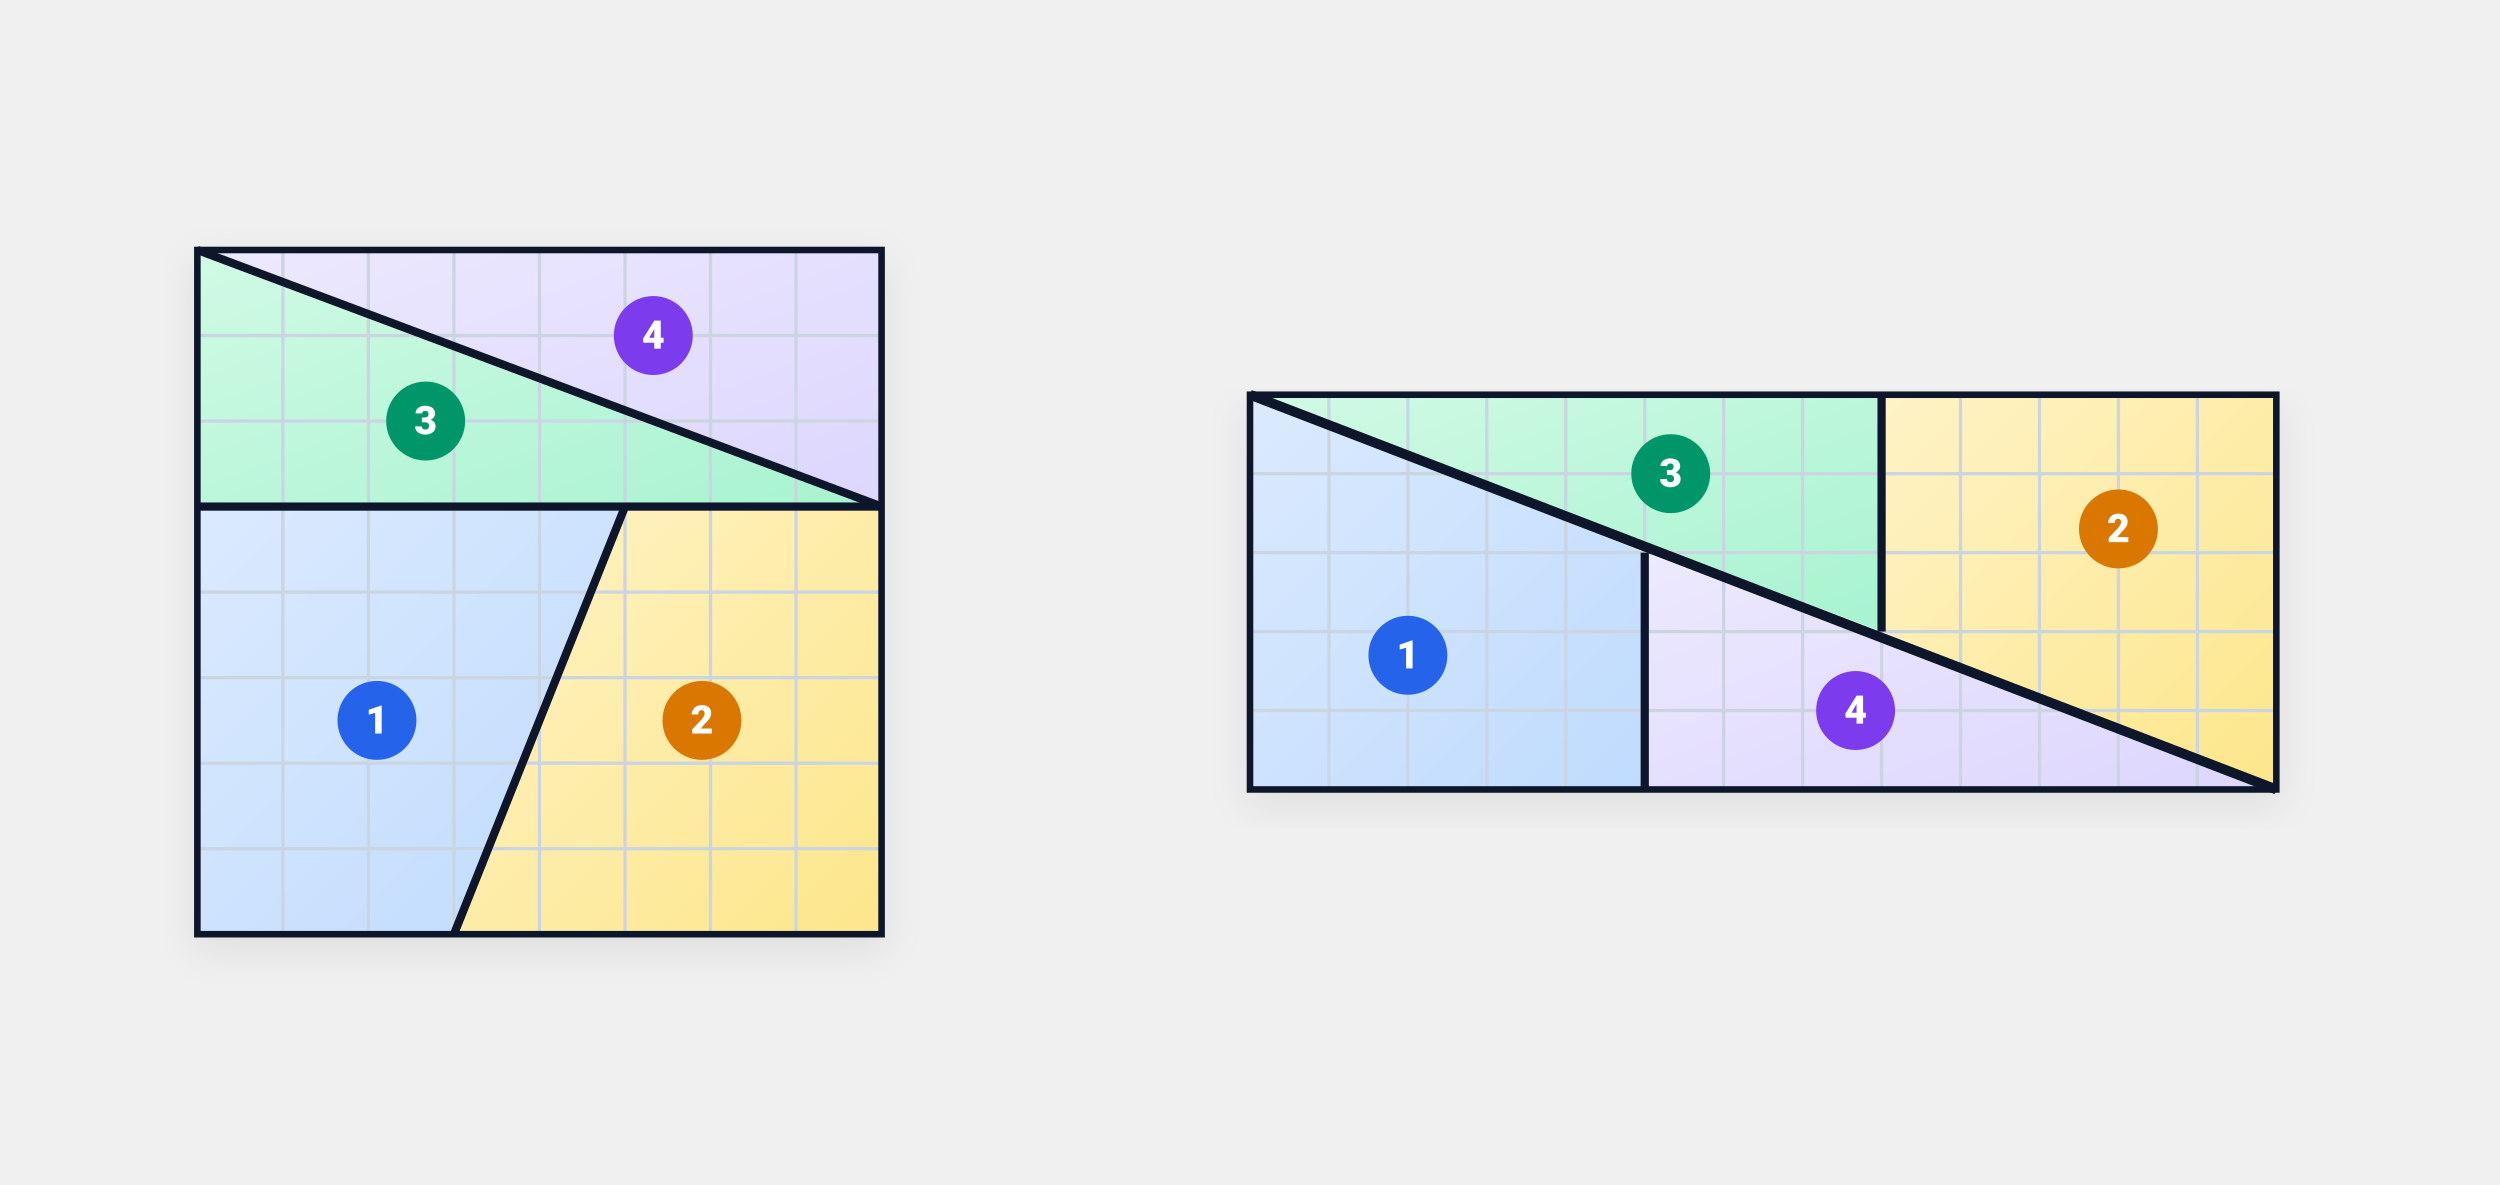
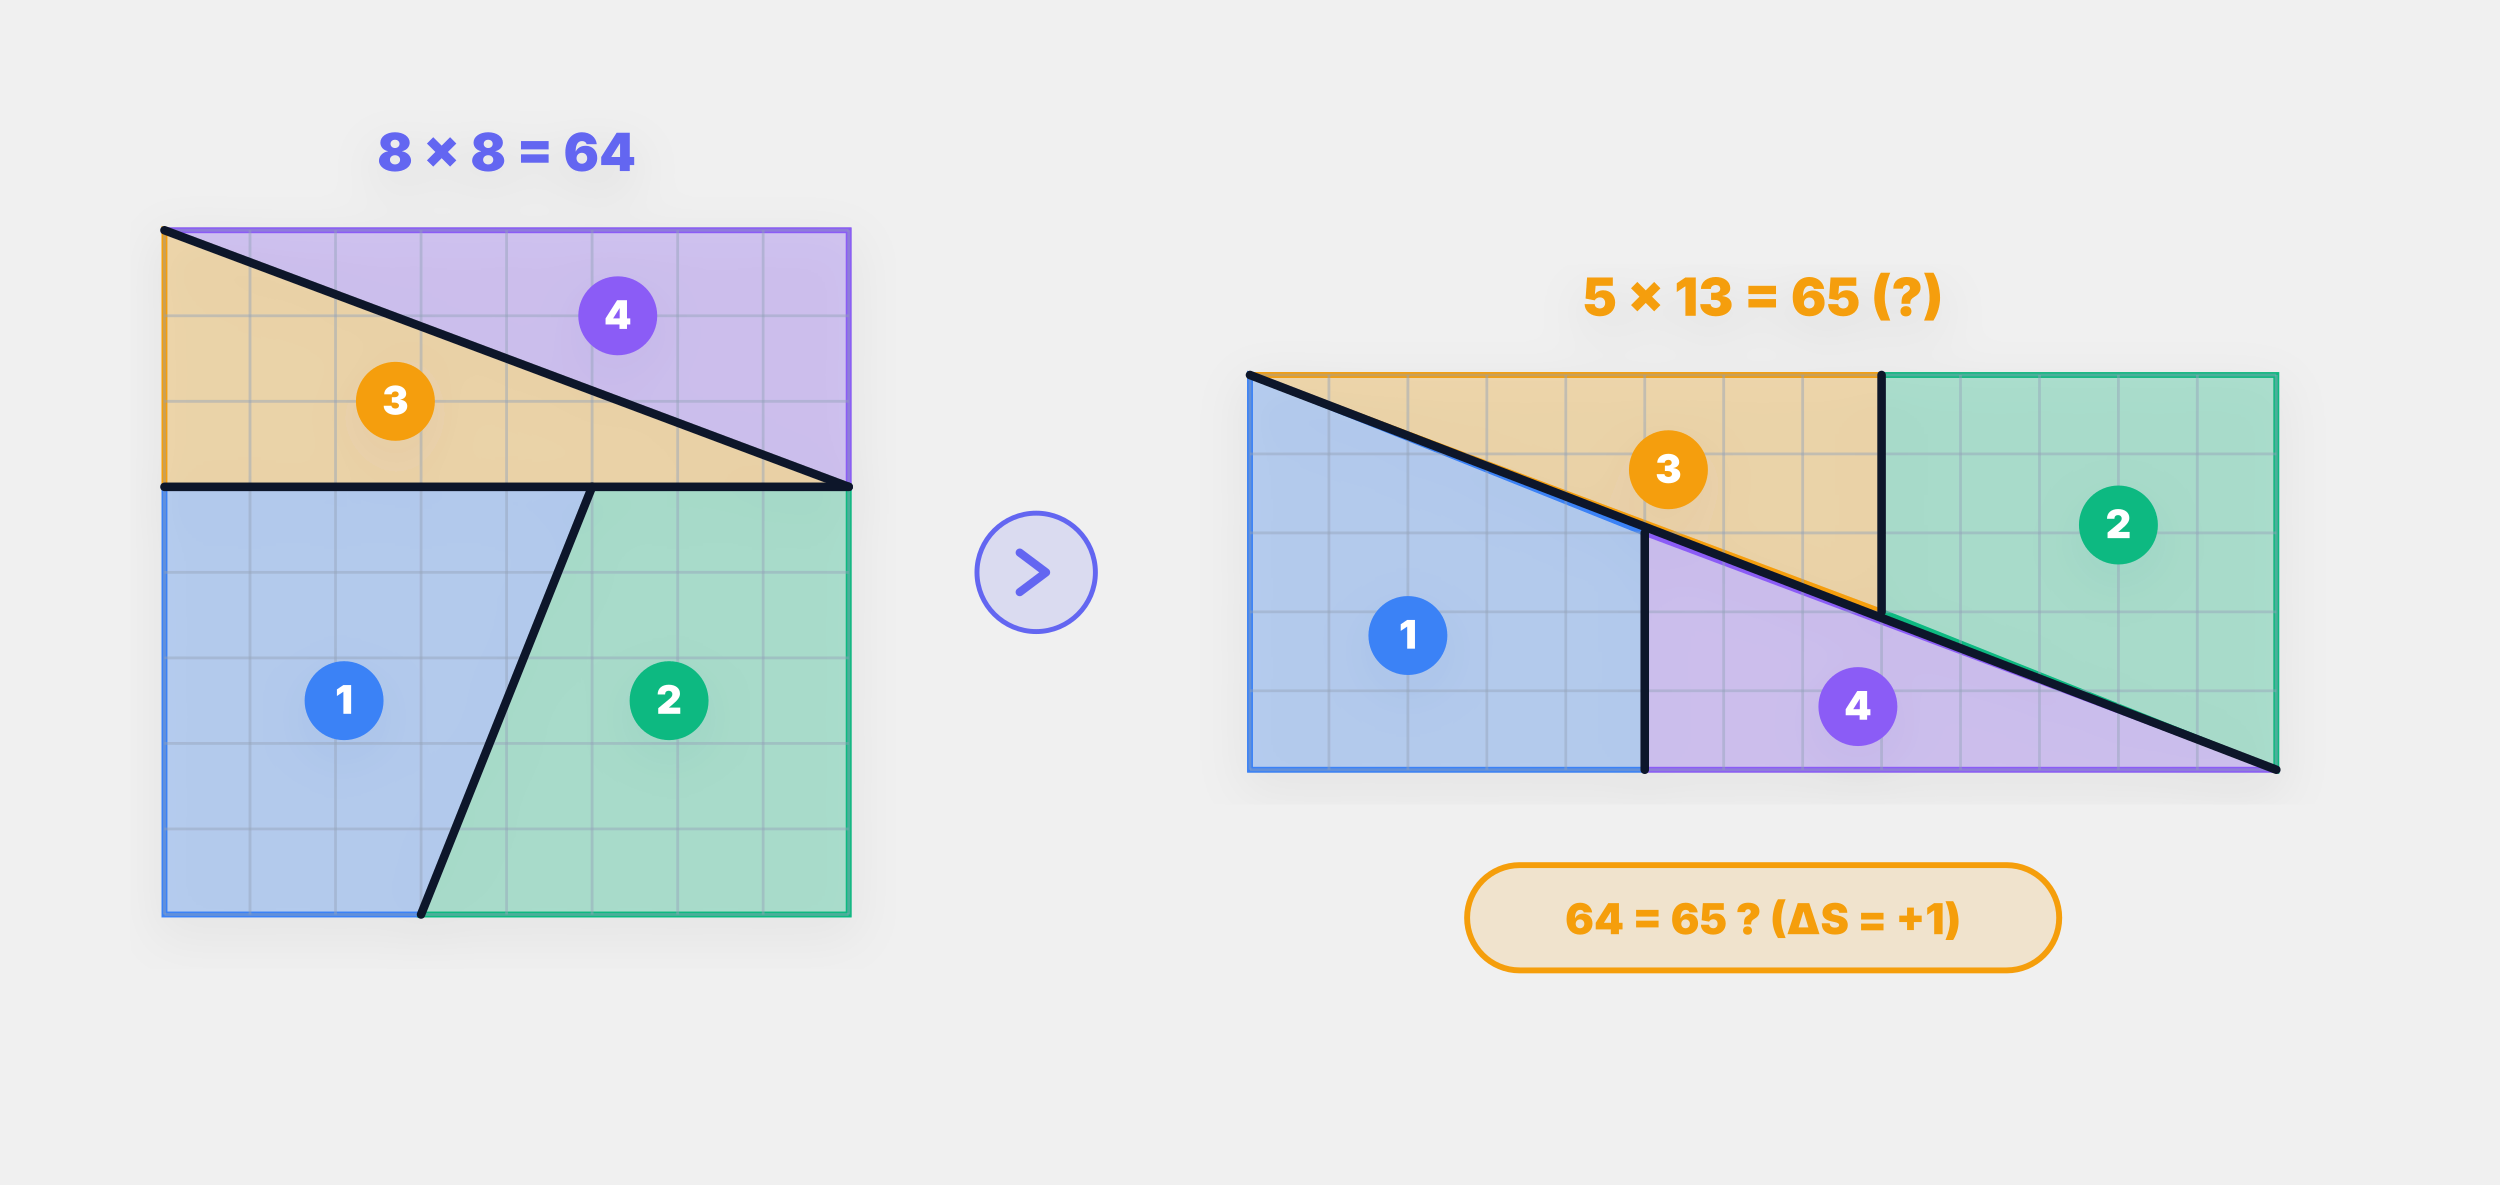
<svg xmlns="http://www.w3.org/2000/svg" viewBox="0 0 760 360" width="100%" height="100%">
  <defs>
-     <linearGradient id="gP1" x1="0%" y1="0%" x2="100%" y2="100%">
-       <stop offset="0%" stop-color="#dbeafe" />
-       <stop offset="100%" stop-color="#bfdbfe" />
-     </linearGradient>
-     <linearGradient id="gP2" x1="0%" y1="0%" x2="100%" y2="100%">
-       <stop offset="0%" stop-color="#fef3c7" />
-       <stop offset="100%" stop-color="#fde68a" />
-     </linearGradient>
-     <linearGradient id="gP3" x1="0%" y1="0%" x2="100%" y2="100%">
-       <stop offset="0%" stop-color="#d1fae5" />
-       <stop offset="100%" stop-color="#a7f3d0" />
-     </linearGradient>
-     <linearGradient id="gP4" x1="0%" y1="0%" x2="100%" y2="100%">
-       <stop offset="0%" stop-color="#ede9fe" />
-       <stop offset="100%" stop-color="#ddd6fe" />
-     </linearGradient>
-     <filter id="shadow" x="-5%" y="-5%" width="115%" height="115%">
-       <feDropShadow dx="0" dy="4" stdDeviation="6" flood-color="#0f172a" flood-opacity="0.08" />
+     <filter id="shadow" x="-5%" y="-5%" width="112%" height="112%">
+       <feDropShadow dx="0" dy="5" stdDeviation="8" flood-color="#0f172a" flood-opacity="0.12" />
    </filter>
+     <style>
+       .grid-bg { fill: rgba(148, 163, 184, 0.05); stroke: #64748b; stroke-width: 1.5; }
+       .grid-line { stroke: rgba(148, 163, 184, 0.45); stroke-width: 0.85; }
+       .cut-line { stroke: #0f172a; stroke-width: 2.6; stroke-linecap: round; }
+       
+       .proof-card { fill: rgba(148, 163, 184, 0.07); stroke: #64748b; stroke-width: 1.6; }
+       .proof-badge { fill: rgba(16, 185, 129, 0.15); stroke: #10b981; stroke-width: 1.5; }
+     </style>
  </defs>
  <g id="grid_8x8" filter="url(#shadow)">
-     <rect x="60.0" y="76.0" width="208.0" height="208.0" fill="#ffffff" />
-     <polygon points="60.0,76.0 268.0,154.0 60.0,154.0" fill="url(#gP3)" />
-     <polygon points="60.0,76.0 268.0,76.0 268.0,154.0" fill="url(#gP4)" />
-     <polygon points="60.0,154.0 190.0,154.0 138.0,284.0 60.0,284.0" fill="url(#gP1)" />
-     <polygon points="190.0,154.0 268.0,154.0 268.0,284.0 138.0,284.0" fill="url(#gP2)" />
-     <g stroke="#cbd5e1" stroke-width="1">
-       <line x1="60.0" y1="76.0" x2="60.0" y2="284.0" />
-       <line x1="86.0" y1="76.0" x2="86.0" y2="284.0" />
-       <line x1="112.0" y1="76.0" x2="112.0" y2="284.0" />
-       <line x1="138.0" y1="76.0" x2="138.0" y2="284.0" />
-       <line x1="164.0" y1="76.0" x2="164.0" y2="284.0" />
-       <line x1="190.0" y1="76.0" x2="190.0" y2="284.0" />
-       <line x1="216.0" y1="76.0" x2="216.0" y2="284.0" />
-       <line x1="242.0" y1="76.0" x2="242.0" y2="284.0" />
-       <line x1="268.0" y1="76.0" x2="268.0" y2="284.0" />
-       <line x1="60.0" y1="76.0" x2="268.0" y2="76.0" />
-       <line x1="60.0" y1="102.0" x2="268.0" y2="102.0" />
-       <line x1="60.0" y1="128.0" x2="268.0" y2="128.0" />
-       <line x1="60.0" y1="154.0" x2="268.0" y2="154.0" />
-       <line x1="60.0" y1="180.0" x2="268.0" y2="180.0" />
-       <line x1="60.0" y1="206.0" x2="268.0" y2="206.0" />
-       <line x1="60.0" y1="232.0" x2="268.0" y2="232.0" />
-       <line x1="60.0" y1="258.0" x2="268.0" y2="258.0" />
-       <line x1="60.0" y1="284.0" x2="268.0" y2="284.0" />
+     <text x="154.0" y="52.0" font-family="-apple-system, sans-serif" font-size="16" font-weight="900" fill="#6366f1" text-anchor="middle">
+       8 × 8 = 64
+     </text>
+     <rect x="50.0" y="70.0" width="208.0" height="208.0" class="grid-bg" />
+     <polygon points="50.0,70.0 258.0,148.0 50.0,148.0" fill="rgba(245, 158, 11, 0.28)" stroke="#f59e0b" stroke-width="1.8" />
+     <polygon points="50.0,70.0 258.0,70.0 258.0,148.0" fill="rgba(139, 92, 246, 0.28)" stroke="#8b5cf6" stroke-width="1.8" />
+     <polygon points="50.0,148.0 180.0,148.0 128.0,278.0 50.0,278.0" fill="rgba(59, 130, 246, 0.28)" stroke="#3b82f6" stroke-width="1.8" />
+     <polygon points="180.0,148.0 258.0,148.0 258.0,278.0 128.0,278.0" fill="rgba(16, 185, 129, 0.28)" stroke="#10b981" stroke-width="1.8" />
+     <g class="grid-line">
+       <line x1="50.0" y1="70.0" x2="50.0" y2="278.0" />
+       <line x1="76.0" y1="70.0" x2="76.0" y2="278.0" />
+       <line x1="102.0" y1="70.0" x2="102.0" y2="278.0" />
+       <line x1="128.0" y1="70.0" x2="128.0" y2="278.0" />
+       <line x1="154.0" y1="70.0" x2="154.0" y2="278.0" />
+       <line x1="180.0" y1="70.0" x2="180.0" y2="278.0" />
+       <line x1="206.0" y1="70.0" x2="206.0" y2="278.0" />
+       <line x1="232.0" y1="70.0" x2="232.0" y2="278.0" />
+       <line x1="258.0" y1="70.0" x2="258.0" y2="278.0" />
+       <line x1="50.0" y1="70.0" x2="258.0" y2="70.0" />
+       <line x1="50.0" y1="96.0" x2="258.0" y2="96.0" />
+       <line x1="50.0" y1="122.0" x2="258.0" y2="122.0" />
+       <line x1="50.0" y1="148.0" x2="258.0" y2="148.0" />
+       <line x1="50.0" y1="174.0" x2="258.0" y2="174.0" />
+       <line x1="50.0" y1="200.0" x2="258.0" y2="200.0" />
+       <line x1="50.0" y1="226.0" x2="258.0" y2="226.0" />
+       <line x1="50.0" y1="252.0" x2="258.0" y2="252.0" />
+       <line x1="50.0" y1="278.0" x2="258.0" y2="278.0" />
    </g>
-     <line x1="60.0" y1="154.0" x2="268.0" y2="154.0" stroke="#0f172a" stroke-width="2.5" />
-     <line x1="60.0" y1="76.0" x2="268.0" y2="154.0" stroke="#0f172a" stroke-width="2.5" />
-     <line x1="190.0" y1="154.0" x2="138.0" y2="284.0" stroke="#0f172a" stroke-width="2.5" />
-     <rect x="60.0" y="76.0" width="208.0" height="208.0" fill="none" stroke="#0f172a" stroke-width="2" />
-     <g transform="translate(129.4, 128.0)">
-       <circle r="12" fill="#059669" />
-       <text y="4" font-family="-apple-system, BlinkMacSystemFont, 'Segoe UI', Roboto, sans-serif" font-size="12" font-weight="800" fill="#ffffff" text-anchor="middle">3</text>
+     <line x1="50.0" y1="148.0" x2="258.0" y2="148.0" class="cut-line" />
+     <line x1="50.0" y1="70.0" x2="258.0" y2="148.0" class="cut-line" />
+     <line x1="180.0" y1="148.0" x2="128.0" y2="278.0" class="cut-line" />
+     <g transform="translate(120.2, 122.0)">
+       <circle r="12" fill="#f59e0b" />
+       <text y="4" font-family="-apple-system, sans-serif" font-size="12" font-weight="900" fill="#ffffff" text-anchor="middle">3</text>
    </g>
-     <g transform="translate(198.6, 102.0)">
-       <circle r="12" fill="#7c3aed" />
-       <text y="4" font-family="-apple-system, BlinkMacSystemFont, 'Segoe UI', Roboto, sans-serif" font-size="12" font-weight="800" fill="#ffffff" text-anchor="middle">4</text>
+     <g transform="translate(187.8, 96.0)">
+       <circle r="12" fill="#8b5cf6" />
+       <text y="4" font-family="-apple-system, sans-serif" font-size="12" font-weight="900" fill="#ffffff" text-anchor="middle">4</text>
    </g>
-     <g transform="translate(114.6, 219.0)">
-       <circle r="12" fill="#2563eb" />
-       <text y="4" font-family="-apple-system, BlinkMacSystemFont, 'Segoe UI', Roboto, sans-serif" font-size="12" font-weight="800" fill="#ffffff" text-anchor="middle">1</text>
+     <g transform="translate(104.6, 213.0)">
+       <circle r="12" fill="#3b82f6" />
+       <text y="4" font-family="-apple-system, sans-serif" font-size="12" font-weight="900" fill="#ffffff" text-anchor="middle">1</text>
    </g>
-     <g transform="translate(213.4, 219.0)">
-       <circle r="12" fill="#d97706" />
-       <text y="4" font-family="-apple-system, BlinkMacSystemFont, 'Segoe UI', Roboto, sans-serif" font-size="12" font-weight="800" fill="#ffffff" text-anchor="middle">2</text>
+     <g transform="translate(203.4, 213.0)">
+       <circle r="12" fill="#10b981" />
+       <text y="4" font-family="-apple-system, sans-serif" font-size="12" font-weight="900" fill="#ffffff" text-anchor="middle">2</text>
    </g>
  </g>
+   <g transform="translate(315, 174)">
+     <circle cx="0" cy="0" r="18" fill="rgba(99, 102, 241, 0.15)" stroke="#6366f1" stroke-width="1.5" />
+     <path d="M -5,-6 L 3,0 L -5,6" fill="none" stroke="#6366f1" stroke-width="2.5" stroke-linecap="round" stroke-linejoin="round" />
+   </g>
  <g id="grid_5x13" filter="url(#shadow)">
-     <rect x="380.0" y="120.0" width="312.0" height="120.0" fill="#ffffff" />
-     <polygon points="380.0,120.0 500.0,168.0 500.0,240.0 380.0,240.0" fill="url(#gP1)" />
-     <polygon points="500.0,168.0 692.0,240.0 500.0,240.0" fill="url(#gP4)" />
-     <polygon points="380.0,120.0 572.0,120.0 572.0,192.0" fill="url(#gP3)" />
-     <polygon points="572.0,120.0 692.0,120.0 692.0,240.0 572.0,192.0" fill="url(#gP2)" />
-     <g stroke="#cbd5e1" stroke-width="1">
-       <line x1="380.0" y1="120.0" x2="380.0" y2="240.0" />
-       <line x1="404.0" y1="120.0" x2="404.0" y2="240.0" />
-       <line x1="428.0" y1="120.0" x2="428.0" y2="240.0" />
-       <line x1="452.0" y1="120.0" x2="452.0" y2="240.0" />
-       <line x1="476.0" y1="120.0" x2="476.0" y2="240.0" />
-       <line x1="500.0" y1="120.0" x2="500.0" y2="240.0" />
-       <line x1="524.0" y1="120.0" x2="524.0" y2="240.0" />
-       <line x1="548.0" y1="120.0" x2="548.0" y2="240.0" />
-       <line x1="572.0" y1="120.0" x2="572.0" y2="240.0" />
-       <line x1="596.0" y1="120.0" x2="596.0" y2="240.0" />
-       <line x1="620.0" y1="120.0" x2="620.0" y2="240.0" />
-       <line x1="644.0" y1="120.0" x2="644.0" y2="240.0" />
-       <line x1="668.0" y1="120.0" x2="668.0" y2="240.0" />
-       <line x1="692.0" y1="120.0" x2="692.0" y2="240.0" />
-       <line x1="380.0" y1="120.0" x2="692.0" y2="120.0" />
-       <line x1="380.0" y1="144.0" x2="692.0" y2="144.0" />
-       <line x1="380.0" y1="168.0" x2="692.0" y2="168.0" />
-       <line x1="380.0" y1="192.0" x2="692.0" y2="192.0" />
-       <line x1="380.0" y1="216.0" x2="692.0" y2="216.0" />
-       <line x1="380.0" y1="240.0" x2="692.0" y2="240.0" />
+     <text x="536.0" y="96.0" font-family="-apple-system, sans-serif" font-size="16" font-weight="900" fill="#f59e0b" text-anchor="middle">
+       5 × 13 = 65 (?)
+     </text>
+     <rect x="380.0" y="114.0" width="312.0" height="120.0" class="grid-bg" />
+     <polygon points="380.0,114.0 500.0,162.0 500.0,234.0 380.0,234.0" fill="rgba(59, 130, 246, 0.28)" stroke="#3b82f6" stroke-width="1.8" />
+     <polygon points="500.0,162.0 692.0,234.0 500.0,234.0" fill="rgba(139, 92, 246, 0.28)" stroke="#8b5cf6" stroke-width="1.8" />
+     <polygon points="380.0,114.0 572.0,114.0 572.0,186.0" fill="rgba(245, 158, 11, 0.28)" stroke="#f59e0b" stroke-width="1.8" />
+     <polygon points="572.0,114.0 692.0,114.0 692.0,234.0 572.0,186.0" fill="rgba(16, 185, 129, 0.28)" stroke="#10b981" stroke-width="1.8" />
+     <g class="grid-line">
+       <line x1="380.0" y1="114.0" x2="380.0" y2="234.0" />
+       <line x1="404.0" y1="114.0" x2="404.0" y2="234.0" />
+       <line x1="428.0" y1="114.0" x2="428.0" y2="234.0" />
+       <line x1="452.0" y1="114.0" x2="452.0" y2="234.0" />
+       <line x1="476.0" y1="114.0" x2="476.0" y2="234.0" />
+       <line x1="500.0" y1="114.0" x2="500.0" y2="234.0" />
+       <line x1="524.0" y1="114.0" x2="524.0" y2="234.0" />
+       <line x1="548.0" y1="114.0" x2="548.0" y2="234.0" />
+       <line x1="572.0" y1="114.0" x2="572.0" y2="234.0" />
+       <line x1="596.0" y1="114.0" x2="596.0" y2="234.0" />
+       <line x1="620.0" y1="114.0" x2="620.0" y2="234.0" />
+       <line x1="644.0" y1="114.0" x2="644.0" y2="234.0" />
+       <line x1="668.0" y1="114.0" x2="668.0" y2="234.0" />
+       <line x1="692.0" y1="114.0" x2="692.0" y2="234.0" />
+       <line x1="380.0" y1="114.0" x2="692.0" y2="114.0" />
+       <line x1="380.0" y1="138.0" x2="692.0" y2="138.0" />
+       <line x1="380.0" y1="162.0" x2="692.0" y2="162.0" />
+       <line x1="380.0" y1="186.0" x2="692.0" y2="186.0" />
+       <line x1="380.0" y1="210.0" x2="692.0" y2="210.0" />
+       <line x1="380.0" y1="234.0" x2="692.0" y2="234.0" />
    </g>
-     <line x1="380.0" y1="120.0" x2="692.0" y2="240.0" stroke="#0f172a" stroke-width="3" />
-     <line x1="500.0" y1="168.0" x2="500.0" y2="240.0" stroke="#0f172a" stroke-width="2.5" />
-     <line x1="572.0" y1="120.0" x2="572.0" y2="192.0" stroke="#0f172a" stroke-width="2.5" />
-     <rect x="380.0" y="120.0" width="312.0" height="120.0" fill="none" stroke="#0f172a" stroke-width="2" />
-     <g transform="translate(428.0, 199.2)">
-       <circle r="12" fill="#2563eb" />
-       <text y="4" font-family="-apple-system, BlinkMacSystemFont, 'Segoe UI', Roboto, sans-serif" font-size="12" font-weight="800" fill="#ffffff" text-anchor="middle">1</text>
+     <line x1="380.0" y1="114.0" x2="692.0" y2="234.0" class="cut-line" stroke-width="2.8" />
+     <line x1="500.0" y1="162.0" x2="500.0" y2="234.0" class="cut-line" />
+     <line x1="572.0" y1="114.0" x2="572.0" y2="186.0" class="cut-line" />
+     <g transform="translate(428.0, 193.2)">
+       <circle r="12" fill="#3b82f6" />
+       <text y="4" font-family="-apple-system, sans-serif" font-size="12" font-weight="900" fill="#ffffff" text-anchor="middle">1</text>
    </g>
-     <g transform="translate(507.9, 144.0)">
-       <circle r="12" fill="#059669" />
-       <text y="4" font-family="-apple-system, BlinkMacSystemFont, 'Segoe UI', Roboto, sans-serif" font-size="12" font-weight="800" fill="#ffffff" text-anchor="middle">3</text>
+     <g transform="translate(507.2, 142.8)">
+       <circle r="12" fill="#f59e0b" />
+       <text y="4" font-family="-apple-system, sans-serif" font-size="12" font-weight="900" fill="#ffffff" text-anchor="middle">3</text>
    </g>
-     <g transform="translate(564.1, 216.0)">
-       <circle r="12" fill="#7c3aed" />
-       <text y="4" font-family="-apple-system, BlinkMacSystemFont, 'Segoe UI', Roboto, sans-serif" font-size="12" font-weight="800" fill="#ffffff" text-anchor="middle">4</text>
+     <g transform="translate(564.8, 214.8)">
+       <circle r="12" fill="#8b5cf6" />
+       <text y="4" font-family="-apple-system, sans-serif" font-size="12" font-weight="900" fill="#ffffff" text-anchor="middle">4</text>
    </g>
-     <g transform="translate(644.0, 160.8)">
-       <circle r="12" fill="#d97706" />
-       <text y="4" font-family="-apple-system, BlinkMacSystemFont, 'Segoe UI', Roboto, sans-serif" font-size="12" font-weight="800" fill="#ffffff" text-anchor="middle">2</text>
+     <g transform="translate(644.0, 159.6)">
+       <circle r="12" fill="#10b981" />
+       <text y="4" font-family="-apple-system, sans-serif" font-size="12" font-weight="900" fill="#ffffff" text-anchor="middle">2</text>
    </g>
  </g>
+   <g transform="translate(536.0, 279.0)">
+     <rect x="-90" y="-16" width="180" height="32" rx="16" fill="rgba(245, 158, 11, 0.15)" stroke="#f59e0b" stroke-width="1.8" />
+     <text y="5" font-family="-apple-system, sans-serif" font-size="13" font-weight="900" fill="#f59e0b" text-anchor="middle">
+       64 = 65 ? (ΔS = +1)
+     </text>
+   </g>
</svg>
